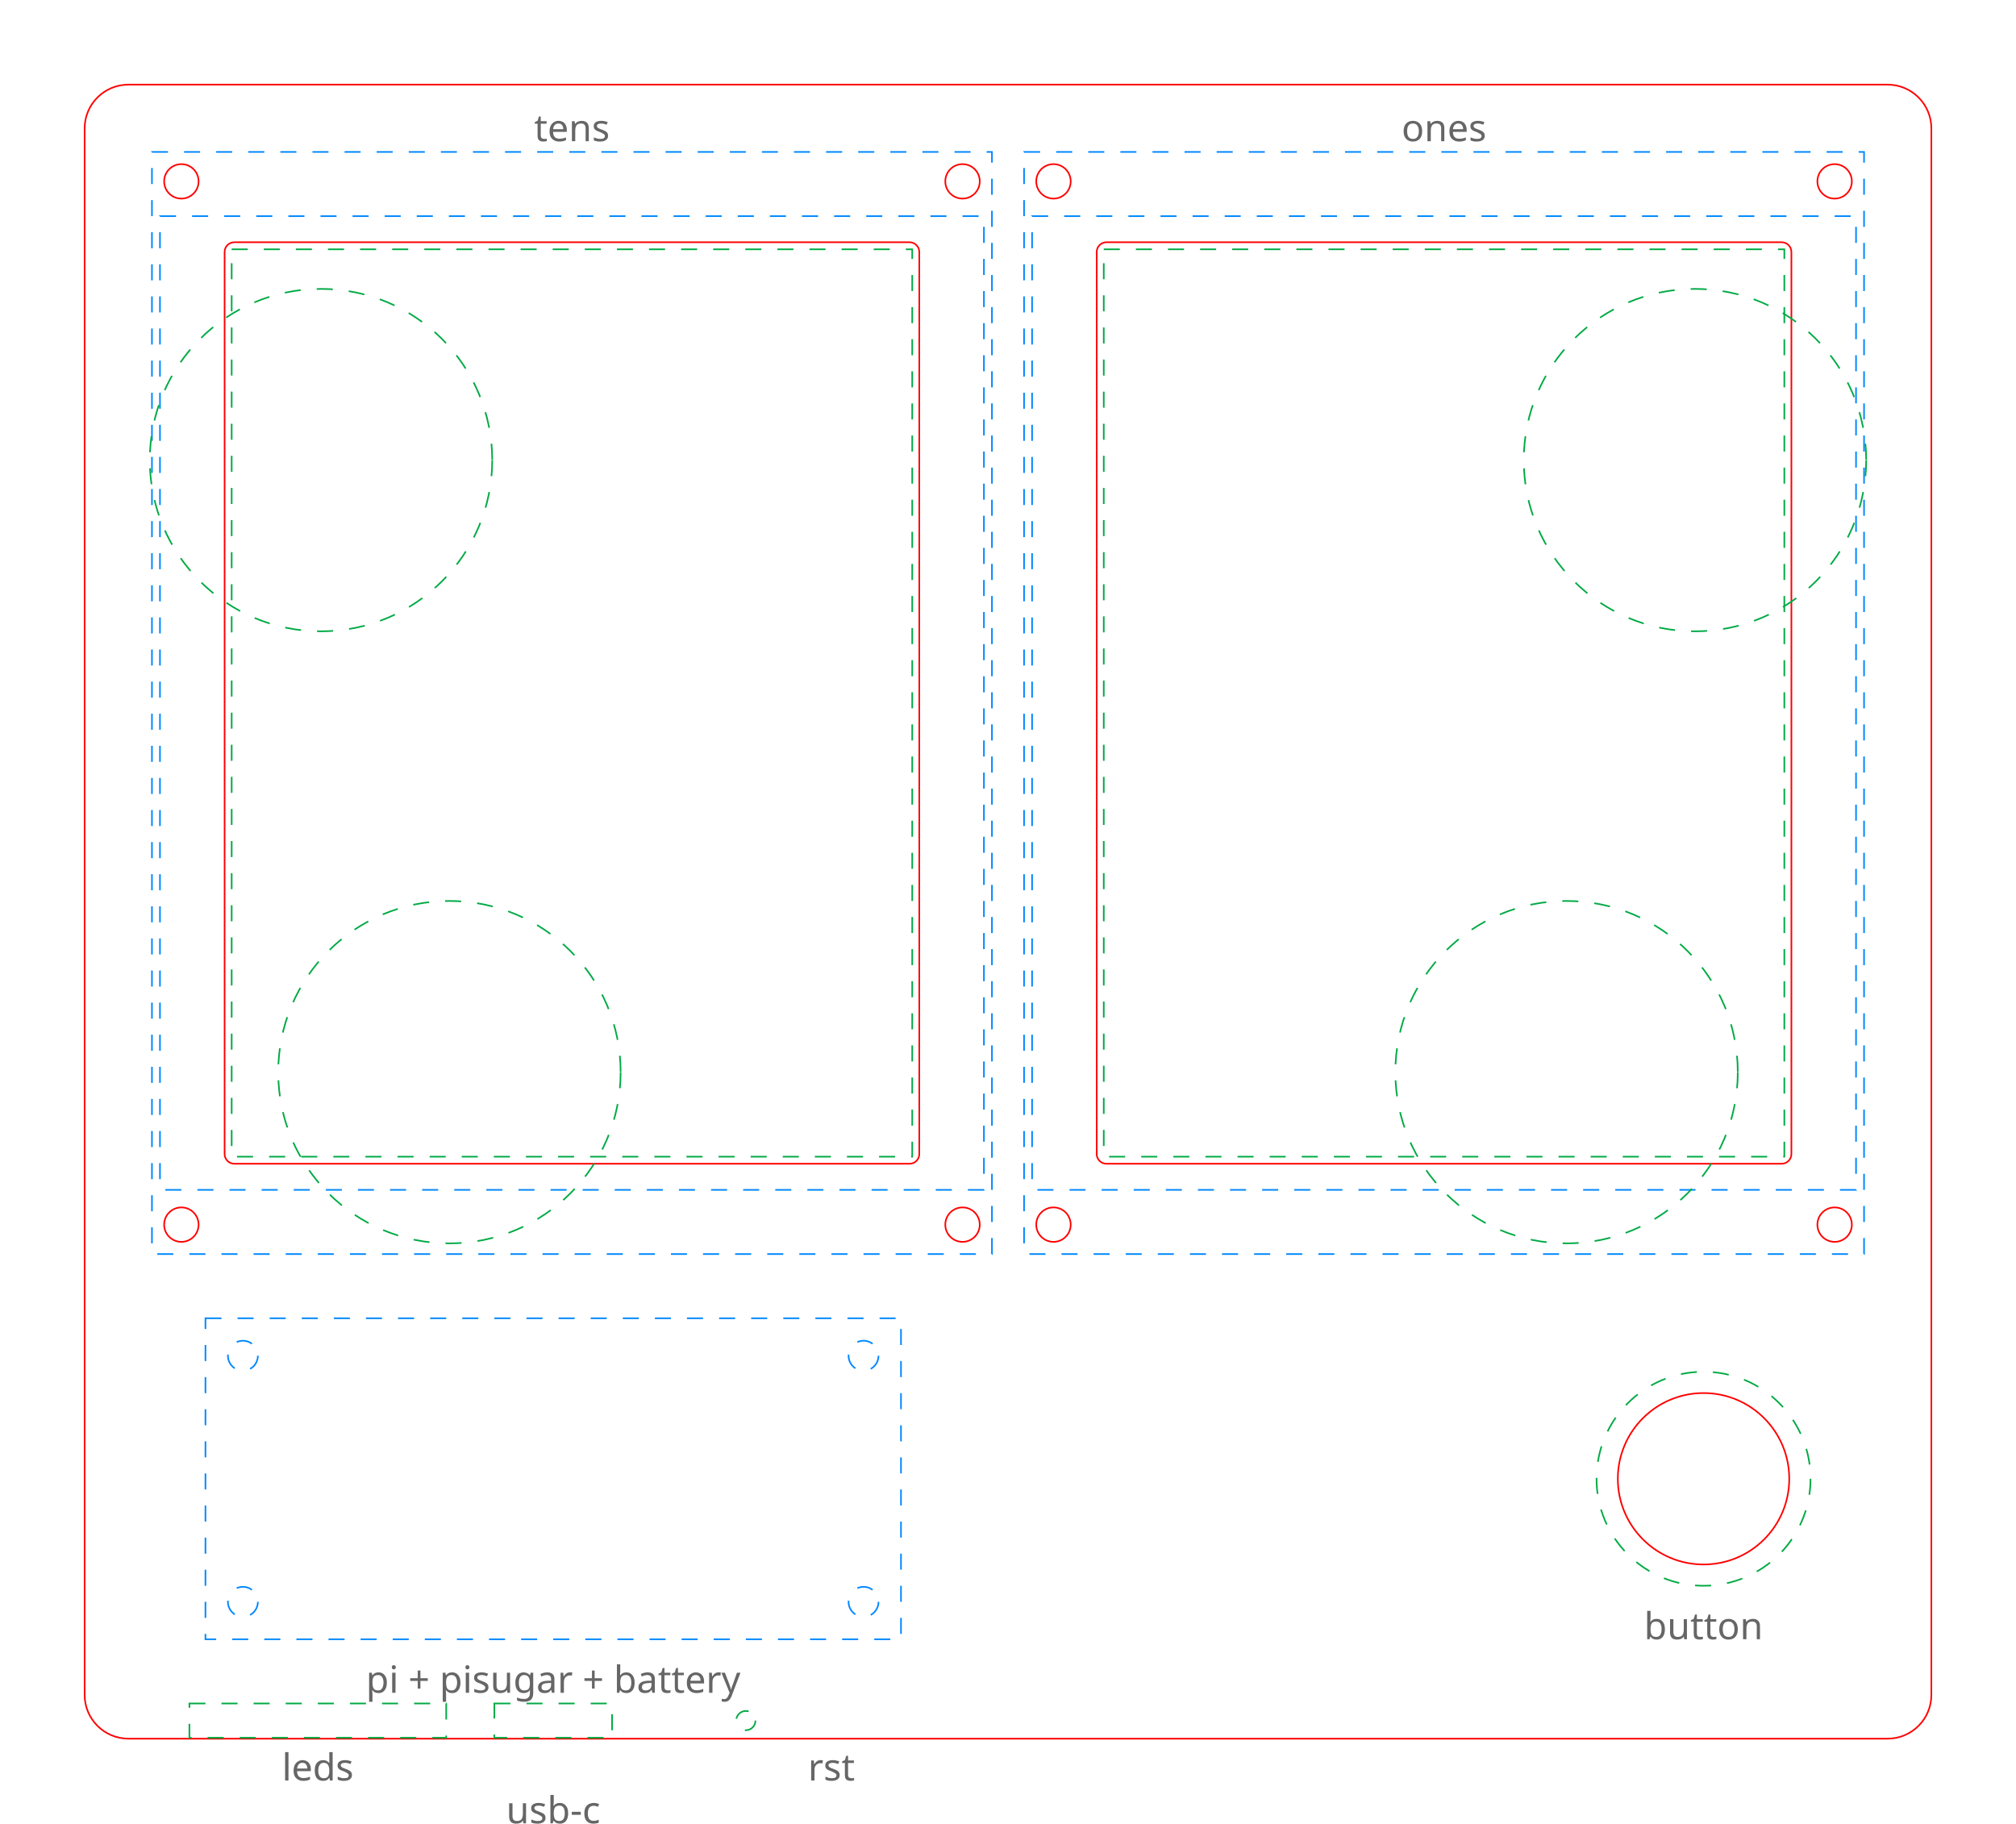
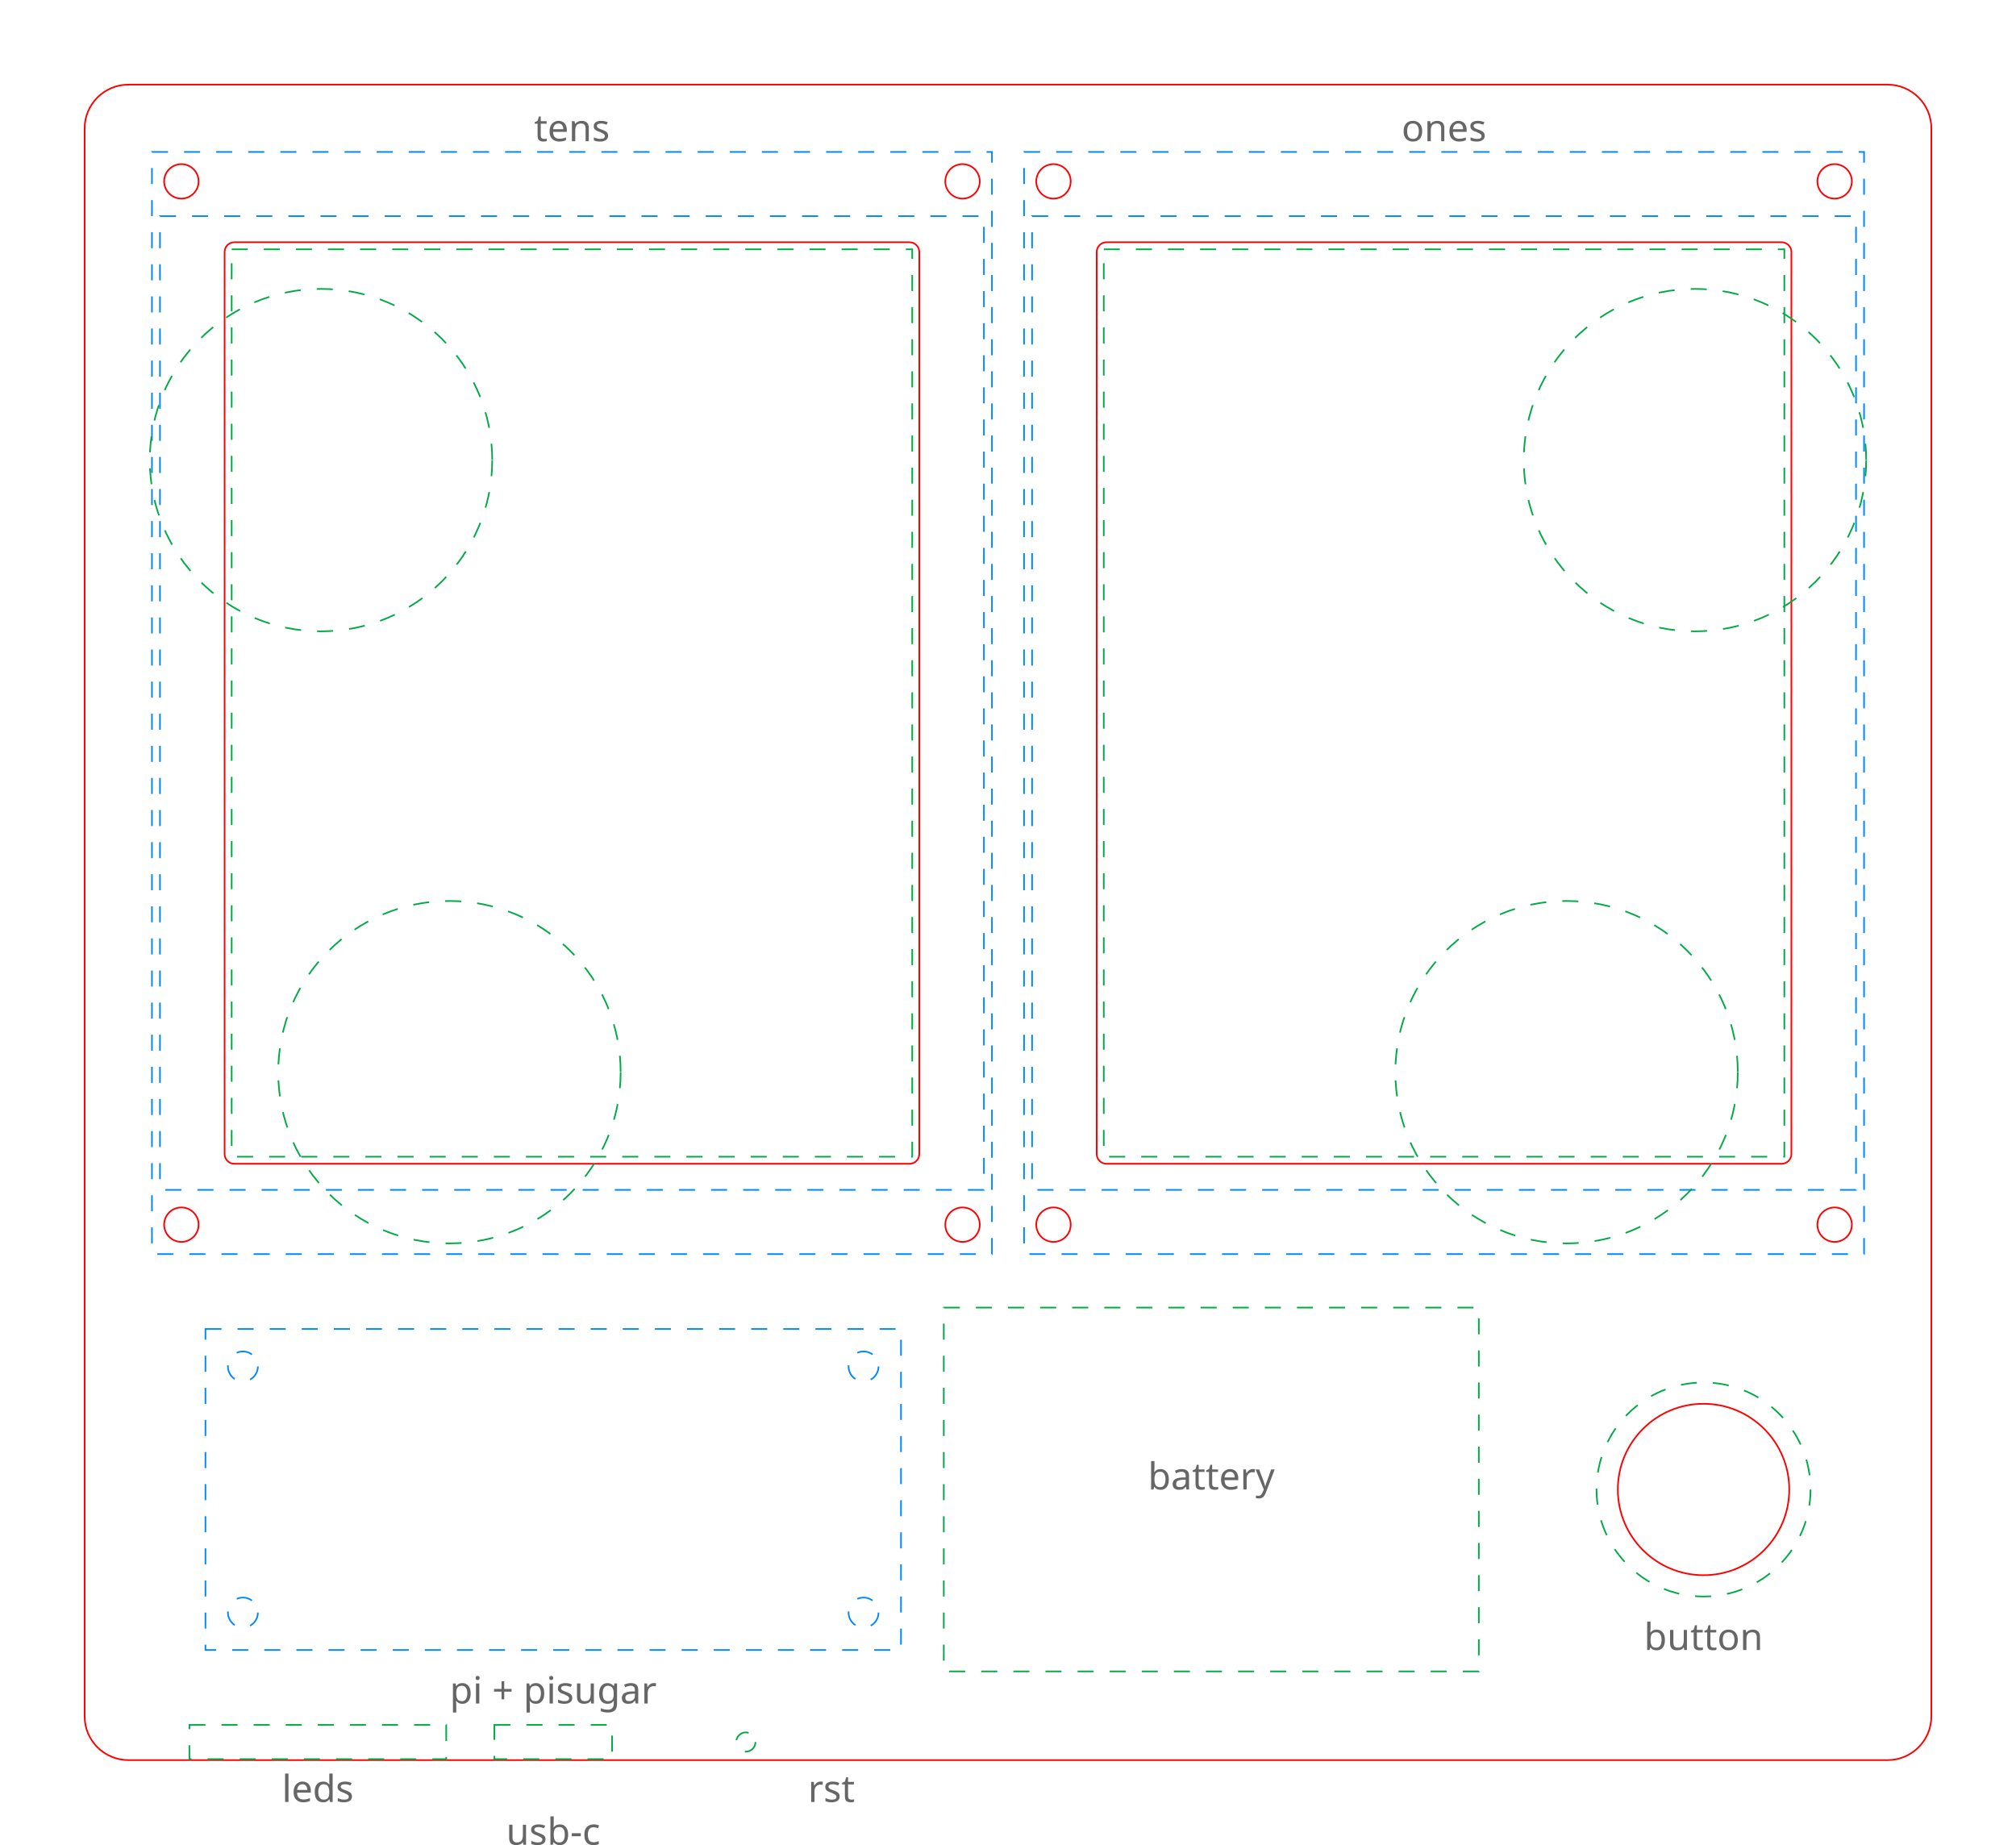
- <svg xmlns="http://www.w3.org/2000/svg" width="188.4mm" height="170.4mm" viewBox="0 0 188.4 170.4">
+ <svg xmlns="http://www.w3.org/2000/svg" width="188.4mm" height="172.4mm" viewBox="0 0 188.4 172.4">
  <g transform="translate(8,8)">
-     <rect x="-0.09" y="-0.09" width="172.58" height="154.58" rx="4.09" fill="none" stroke="#ff0000" stroke-width="0.15" />
+     <rect x="-0.09" y="-0.09" width="172.58" height="156.58" rx="4.09" fill="none" stroke="#ff0000" stroke-width="0.15" />
    <rect x="12.99" y="14.64" width="64.92" height="86.12" rx="0.91" fill="none" stroke="#ff0000" stroke-width="0.15" />
    <rect x="94.49" y="14.64" width="64.92" height="86.12" rx="0.91" fill="none" stroke="#ff0000" stroke-width="0.15" />
    <circle cx="8.95" cy="8.95" r="1.61" fill="none" stroke="#ff0000" stroke-width="0.15" />
    <circle cx="81.95" cy="8.95" r="1.61" fill="none" stroke="#ff0000" stroke-width="0.15" />
    <circle cx="8.95" cy="106.45" r="1.61" fill="none" stroke="#ff0000" stroke-width="0.15" />
    <circle cx="81.95" cy="106.45" r="1.61" fill="none" stroke="#ff0000" stroke-width="0.15" />
    <circle cx="90.45" cy="8.95" r="1.61" fill="none" stroke="#ff0000" stroke-width="0.15" />
    <circle cx="163.45" cy="8.95" r="1.61" fill="none" stroke="#ff0000" stroke-width="0.15" />
    <circle cx="90.45" cy="106.45" r="1.61" fill="none" stroke="#ff0000" stroke-width="0.15" />
    <circle cx="163.45" cy="106.45" r="1.61" fill="none" stroke="#ff0000" stroke-width="0.15" />
-     <circle cx="151.2" cy="130.2" r="8.01" fill="none" stroke="#ff0000" stroke-width="0.15" />
+     <circle cx="151.2" cy="131.2" r="8.01" fill="none" stroke="#ff0000" stroke-width="0.15" />
    <rect x="6.2" y="6.2" width="78.5" height="103" fill="none" stroke="#0088ff" stroke-width="0.15" stroke-dasharray="1.5,1.5" />
    <rect x="87.7" y="6.2" width="78.5" height="103" fill="none" stroke="#0088ff" stroke-width="0.15" stroke-dasharray="1.5,1.5" />
    <rect x="6.95" y="12.2" width="77" height="91" fill="none" stroke="#0088ff" stroke-width="0.15" stroke-dasharray="1.5,1.5" />
    <rect x="88.45" y="12.2" width="77" height="91" fill="none" stroke="#0088ff" stroke-width="0.15" stroke-dasharray="1.5,1.5" />
    <rect x="13.65" y="15.3" width="63.6" height="84.8" fill="none" stroke="#00aa44" stroke-width="0.15" stroke-dasharray="1.5,1.5" />
    <rect x="95.15" y="15.3" width="63.6" height="84.8" fill="none" stroke="#00aa44" stroke-width="0.15" stroke-dasharray="1.5,1.5" />
-     <rect x="11.2" y="115.2" width="65" height="30" fill="none" stroke="#0088ff" stroke-width="0.15" stroke-dasharray="1.5,1.5" />
-     <circle cx="14.7" cy="118.7" r="1.4" fill="none" stroke="#0088ff" stroke-width="0.15" stroke-dasharray="1.5,1.5" />
-     <circle cx="14.7" cy="141.7" r="1.4" fill="none" stroke="#0088ff" stroke-width="0.15" stroke-dasharray="1.5,1.5" />
-     <circle cx="72.7" cy="118.7" r="1.4" fill="none" stroke="#0088ff" stroke-width="0.15" stroke-dasharray="1.5,1.5" />
-     <circle cx="72.7" cy="141.7" r="1.4" fill="none" stroke="#0088ff" stroke-width="0.15" stroke-dasharray="1.5,1.5" />
-     <circle cx="151.2" cy="130.2" r="10" fill="none" stroke="#00aa44" stroke-width="0.15" stroke-dasharray="1.5,1.5" />
+     <rect x="11.2" y="116.2" width="65" height="30" fill="none" stroke="#0088ff" stroke-width="0.15" stroke-dasharray="1.5,1.5" />
+     <circle cx="14.7" cy="119.7" r="1.4" fill="none" stroke="#0088ff" stroke-width="0.15" stroke-dasharray="1.5,1.5" />
+     <circle cx="14.7" cy="142.7" r="1.4" fill="none" stroke="#0088ff" stroke-width="0.15" stroke-dasharray="1.5,1.5" />
+     <circle cx="72.7" cy="119.7" r="1.4" fill="none" stroke="#0088ff" stroke-width="0.15" stroke-dasharray="1.5,1.5" />
+     <circle cx="72.7" cy="142.7" r="1.4" fill="none" stroke="#0088ff" stroke-width="0.15" stroke-dasharray="1.5,1.5" />
+     <circle cx="151.2" cy="131.2" r="10" fill="none" stroke="#00aa44" stroke-width="0.15" stroke-dasharray="1.5,1.5" />
    <circle cx="22" cy="35" r="16" fill="none" stroke="#00aa44" stroke-width="0.15" stroke-dasharray="1.5,1.5" />
    <circle cx="150.4" cy="35" r="16" fill="none" stroke="#00aa44" stroke-width="0.15" stroke-dasharray="1.5,1.5" />
    <circle cx="34" cy="92.2" r="16" fill="none" stroke="#00aa44" stroke-width="0.15" stroke-dasharray="1.5,1.5" />
    <circle cx="138.4" cy="92.2" r="16" fill="none" stroke="#00aa44" stroke-width="0.15" stroke-dasharray="1.5,1.5" />
-     <rect x="38.2" y="151.2" width="11" height="3.2" fill="none" stroke="#00aa44" stroke-width="0.15" stroke-dasharray="1.5,1.5" />
-     <rect x="9.7" y="151.2" width="24" height="3.2" fill="none" stroke="#00aa44" stroke-width="0.15" stroke-dasharray="1.5,1.5" />
-     <circle cx="61.7" cy="152.8" r="0.9" fill="none" stroke="#00aa44" stroke-width="0.15" stroke-dasharray="1.5,1.5" />
+     <rect x="38.2" y="153.2" width="11" height="3.2" fill="none" stroke="#00aa44" stroke-width="0.15" stroke-dasharray="1.5,1.5" />
+     <rect x="9.7" y="153.2" width="24" height="3.2" fill="none" stroke="#00aa44" stroke-width="0.15" stroke-dasharray="1.5,1.5" />
+     <circle cx="61.7" cy="154.8" r="0.9" fill="none" stroke="#00aa44" stroke-width="0.15" stroke-dasharray="1.5,1.5" />
+     <rect x="80.2" y="114.2" width="50" height="34" fill="none" stroke="#00aa44" stroke-width="0.15" stroke-dasharray="1.5,1.5" />
    <text x="45.45" y="5.2" font-size="3.5" font-family="sans-serif" fill="#666666" text-anchor="middle">tens</text>
    <text x="126.95" y="5.2" font-size="3.5" font-family="sans-serif" fill="#666666" text-anchor="middle">ones</text>
-     <text x="43.7" y="150.2" font-size="3.5" font-family="sans-serif" fill="#666666" text-anchor="middle">pi + pisugar + battery</text>
-     <text x="151.2" y="145.2" font-size="3.5" font-family="sans-serif" fill="#666666" text-anchor="middle">button</text>
-     <text x="21.7" y="158.4" font-size="3.5" font-family="sans-serif" fill="#666666" text-anchor="middle">leds</text>
-     <text x="43.7" y="162.4" font-size="3.5" font-family="sans-serif" fill="#666666" text-anchor="middle">usb-c</text>
-     <text x="69.7" y="158.4" font-size="3.5" font-family="sans-serif" fill="#666666" text-anchor="middle">rst</text>
+     <text x="43.7" y="151.2" font-size="3.5" font-family="sans-serif" fill="#666666" text-anchor="middle">pi + pisugar</text>
+     <text x="151.2" y="146.2" font-size="3.5" font-family="sans-serif" fill="#666666" text-anchor="middle">button</text>
+     <text x="21.7" y="160.4" font-size="3.5" font-family="sans-serif" fill="#666666" text-anchor="middle">leds</text>
+     <text x="43.7" y="164.4" font-size="3.5" font-family="sans-serif" fill="#666666" text-anchor="middle">usb-c</text>
+     <text x="69.7" y="160.4" font-size="3.5" font-family="sans-serif" fill="#666666" text-anchor="middle">rst</text>
+     <text x="105.2" y="131.2" font-size="3.5" font-family="sans-serif" fill="#666666" text-anchor="middle">battery</text>
  </g>
</svg>
